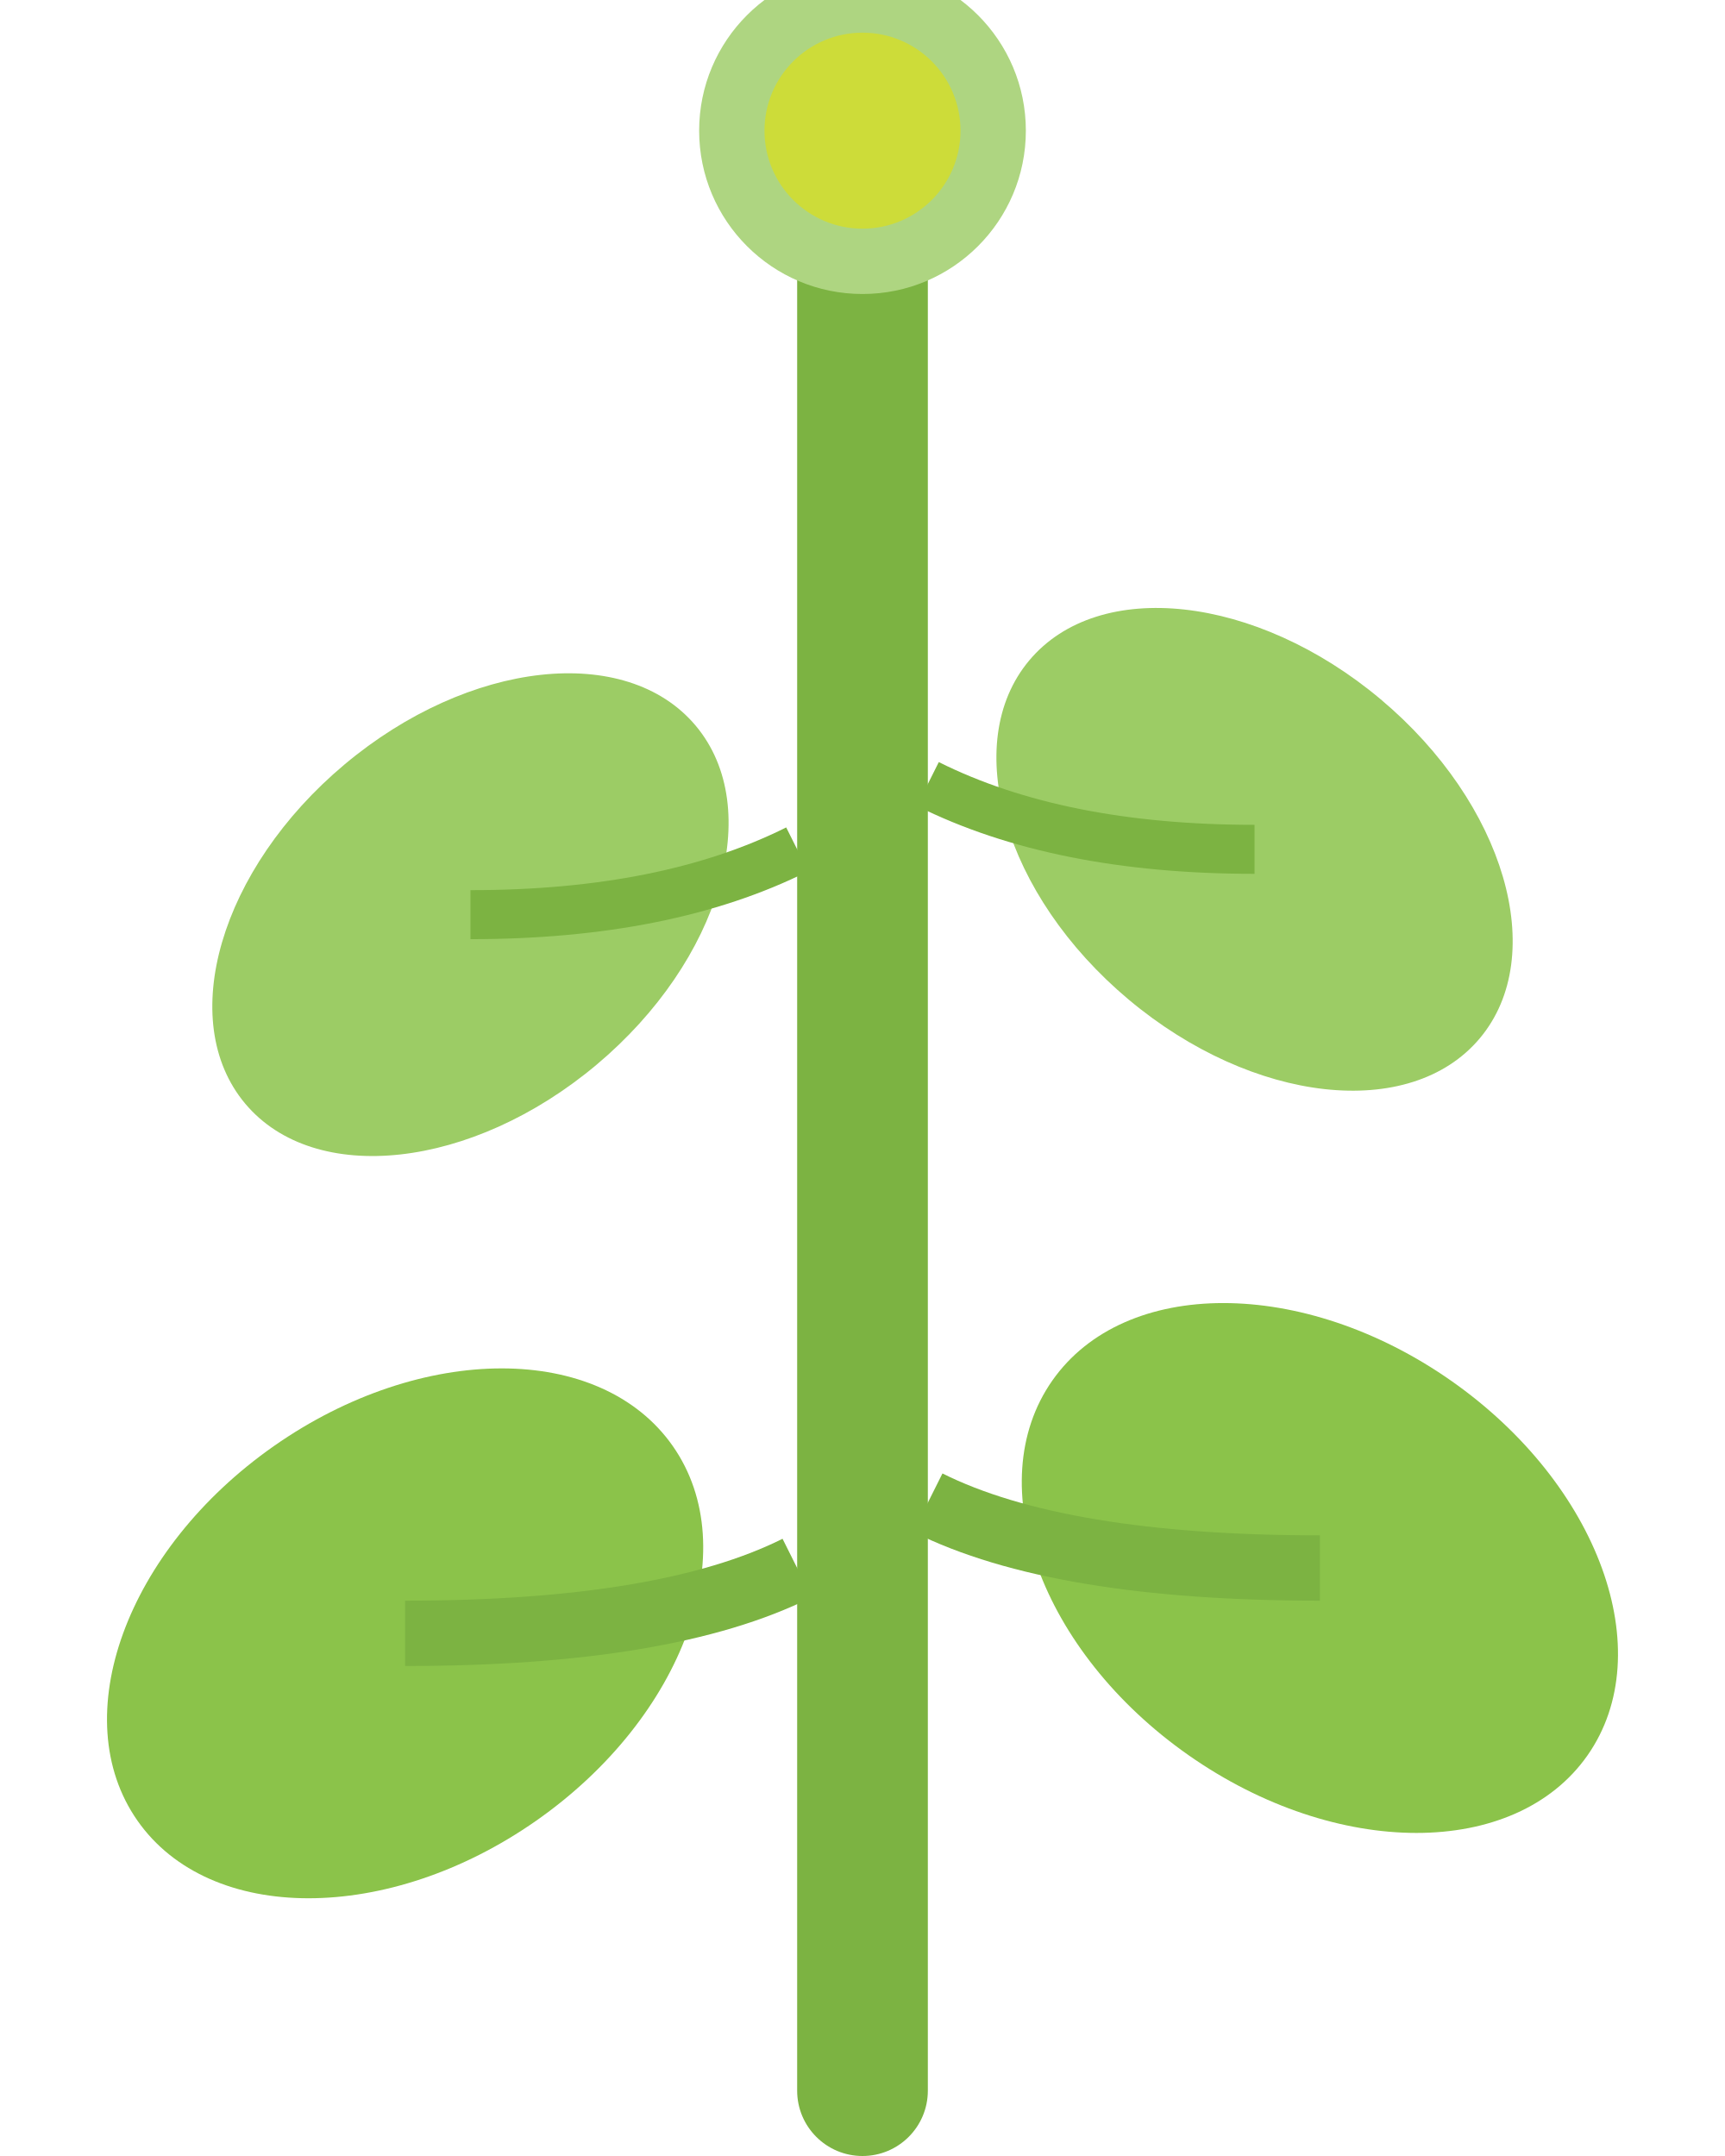
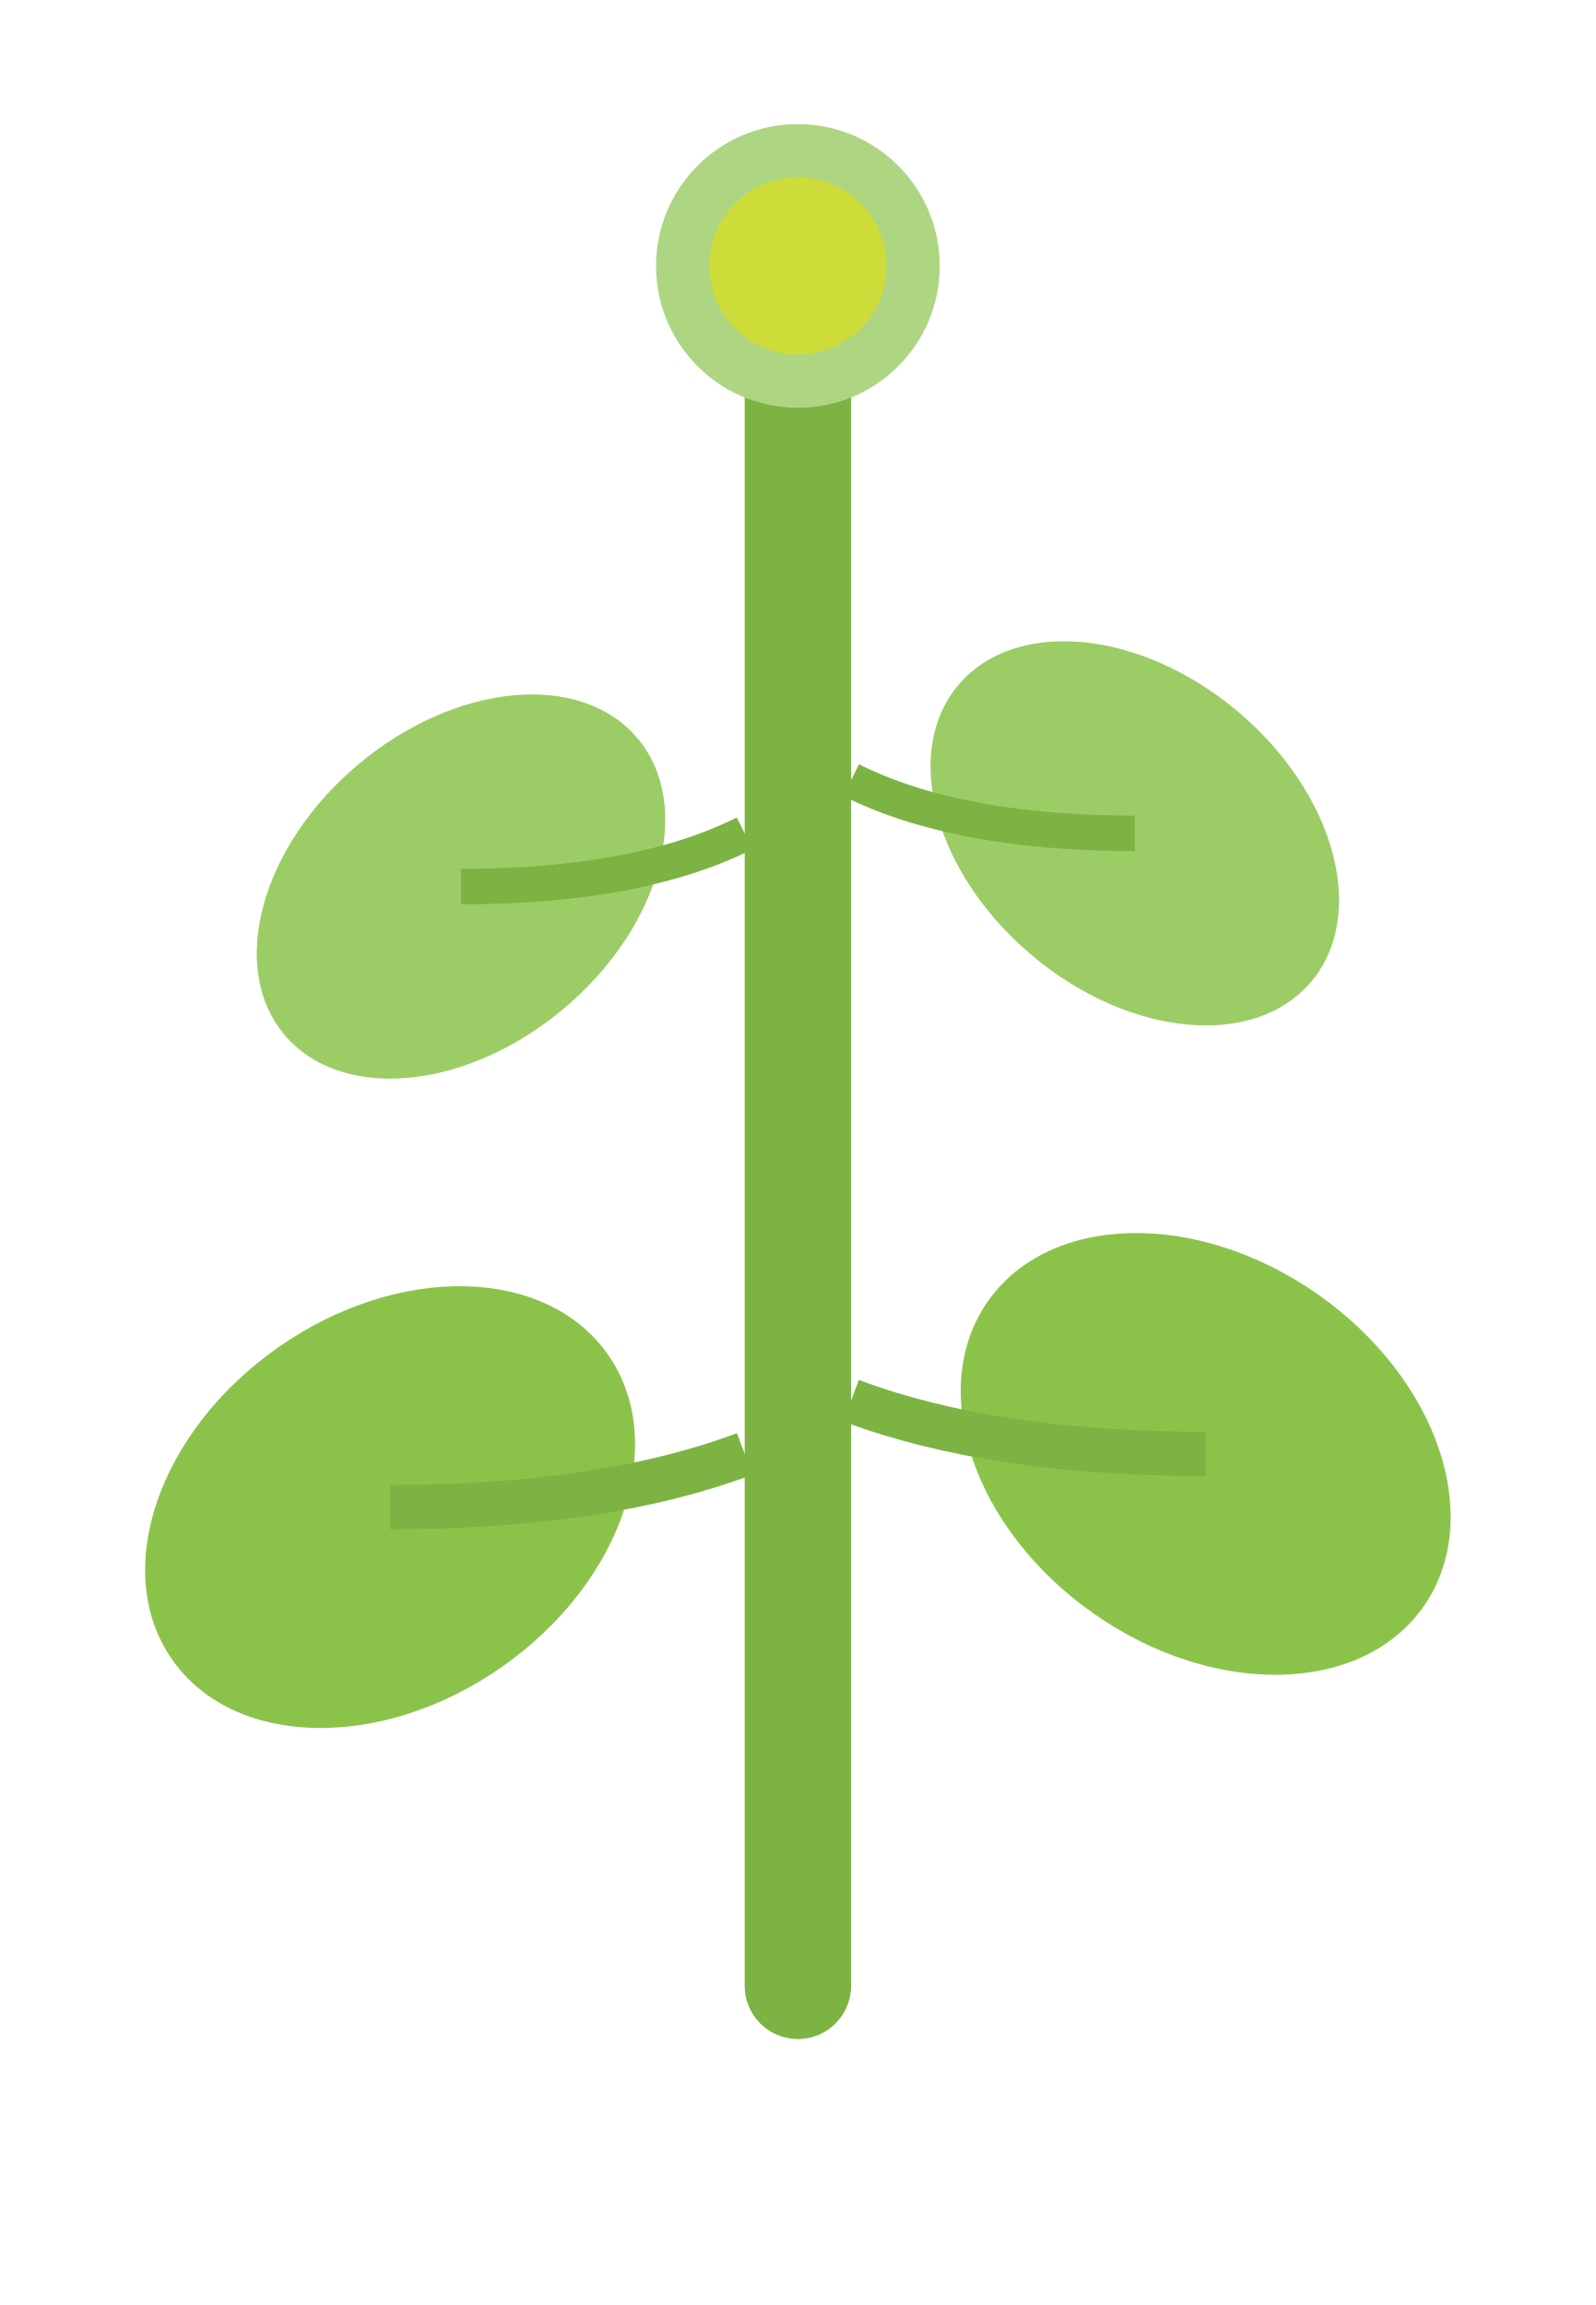
- <svg xmlns="http://www.w3.org/2000/svg" width="64" height="80" viewBox="8 6 48 66" fill="none">
-   <rect x="30" y="10" width="4" height="62" fill="#7CB342" rx="2" />
-   <ellipse cx="18" cy="56" rx="10" ry="7" fill="#8BC34A" transform="rotate(-35 18 56)" />
-   <path d="M 18 56 Q 26 56 30 54" stroke="#7CB342" stroke-width="2" fill="none" />
-   <ellipse cx="46" cy="54" rx="10" ry="7" fill="#8BC34A" transform="rotate(35 46 54)" />
-   <path d="M 46 54 Q 38 54 34 52" stroke="#7CB342" stroke-width="2" fill="none" />
-   <ellipse cx="20" cy="34" rx="9" ry="6" fill="#9CCC65" transform="rotate(-40 20 34)" />
-   <path d="M 20 34 Q 26 34 30 32" stroke="#7CB342" stroke-width="1.5" fill="none" />
-   <ellipse cx="44" cy="32" rx="9" ry="6" fill="#9CCC65" transform="rotate(40 44 32)" />
-   <path d="M 44 32 Q 38 32 34 30" stroke="#7CB342" stroke-width="1.5" fill="none" />
-   <circle cx="32" cy="10" r="5" fill="#AED581" />
-   <circle cx="32" cy="10" r="3" fill="#CDDC39" />
+ <svg xmlns="http://www.w3.org/2000/svg" width="90" height="130" viewBox="0 0 90 130" fill="none">
+   <rect x="42" y="15" width="6" height="100" fill="#7CB342" rx="3" />
+   <ellipse cx="22" cy="85" rx="15" ry="11" fill="#8BC34A" transform="rotate(-35 22 85)" />
+   <path d="M 22 85 Q 34 85 42 82" stroke="#7CB342" stroke-width="2.5" fill="none" />
+   <ellipse cx="68" cy="82" rx="15" ry="11" fill="#8BC34A" transform="rotate(35 68 82)" />
+   <path d="M 68 82 Q 56 82 48 79" stroke="#7CB342" stroke-width="2.5" fill="none" />
+   <ellipse cx="26" cy="50" rx="13" ry="9" fill="#9CCC65" transform="rotate(-40 26 50)" />
+   <path d="M 26 50 Q 36 50 42 47" stroke="#7CB342" stroke-width="2" fill="none" />
+   <ellipse cx="64" cy="47" rx="13" ry="9" fill="#9CCC65" transform="rotate(40 64 47)" />
+   <path d="M 64 47 Q 54 47 48 44" stroke="#7CB342" stroke-width="2" fill="none" />
+   <circle cx="45" cy="15" r="8" fill="#AED581" />
+   <circle cx="45" cy="15" r="5" fill="#CDDC39" />
</svg>
